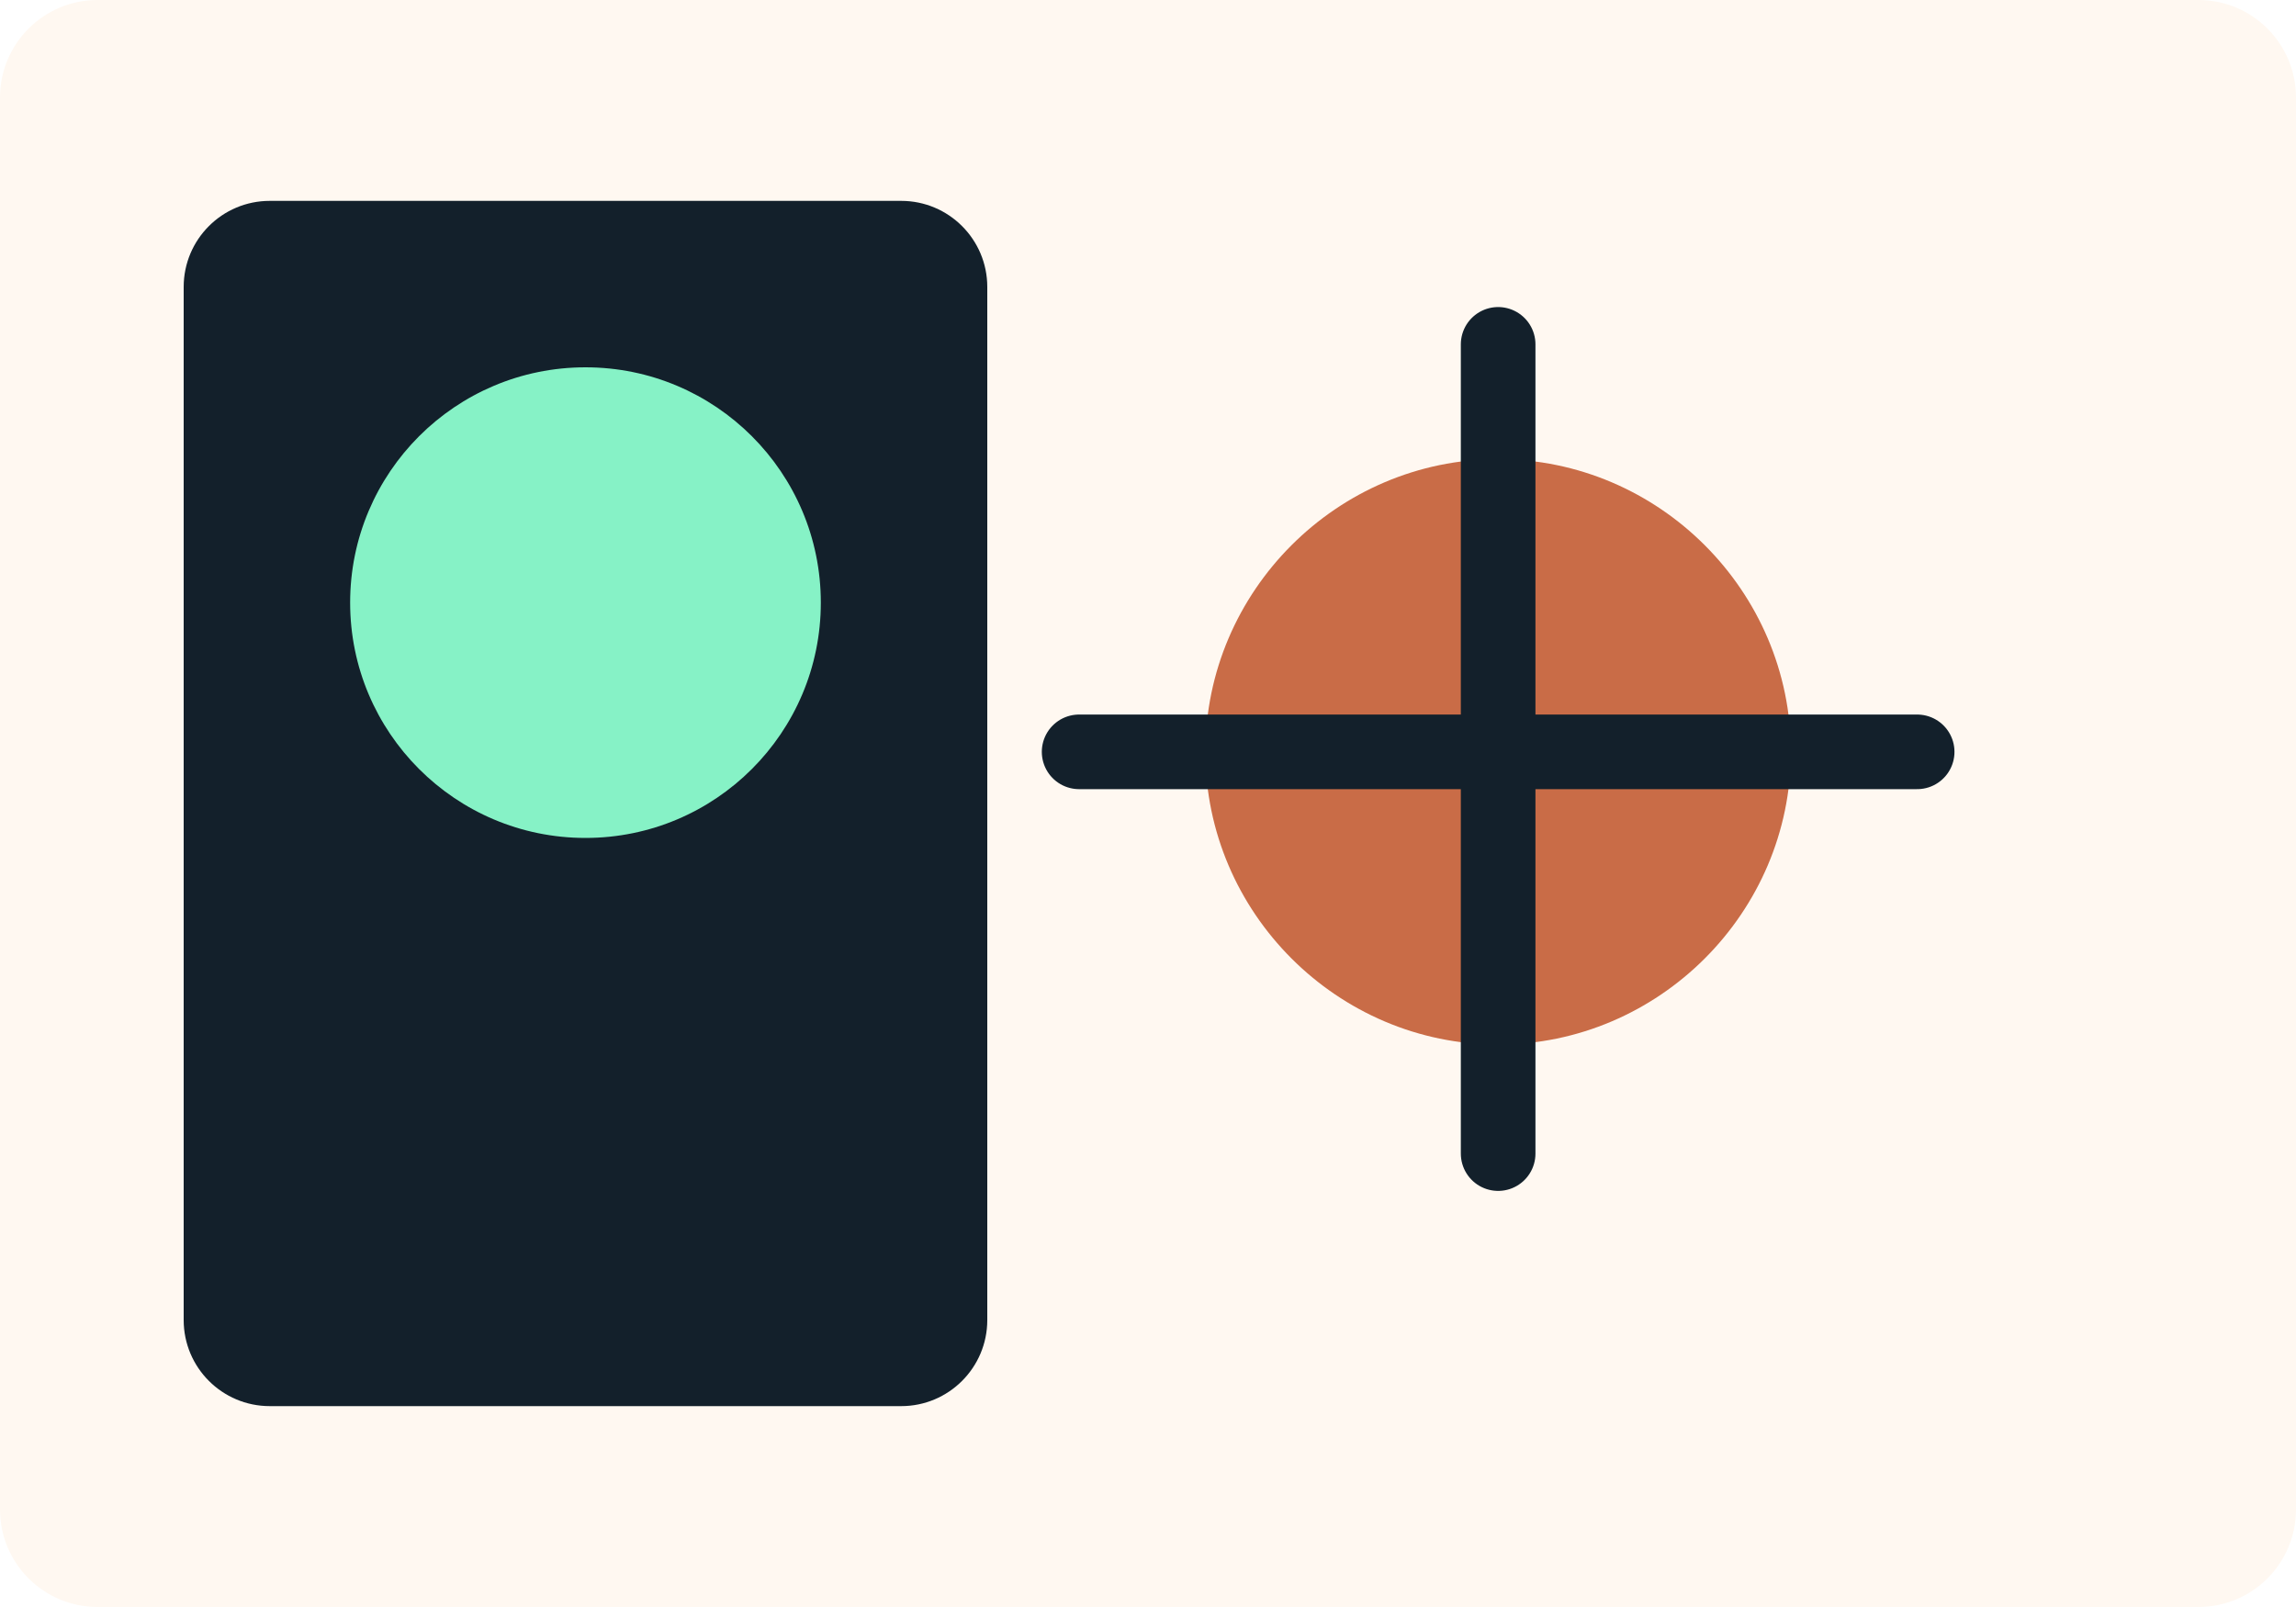
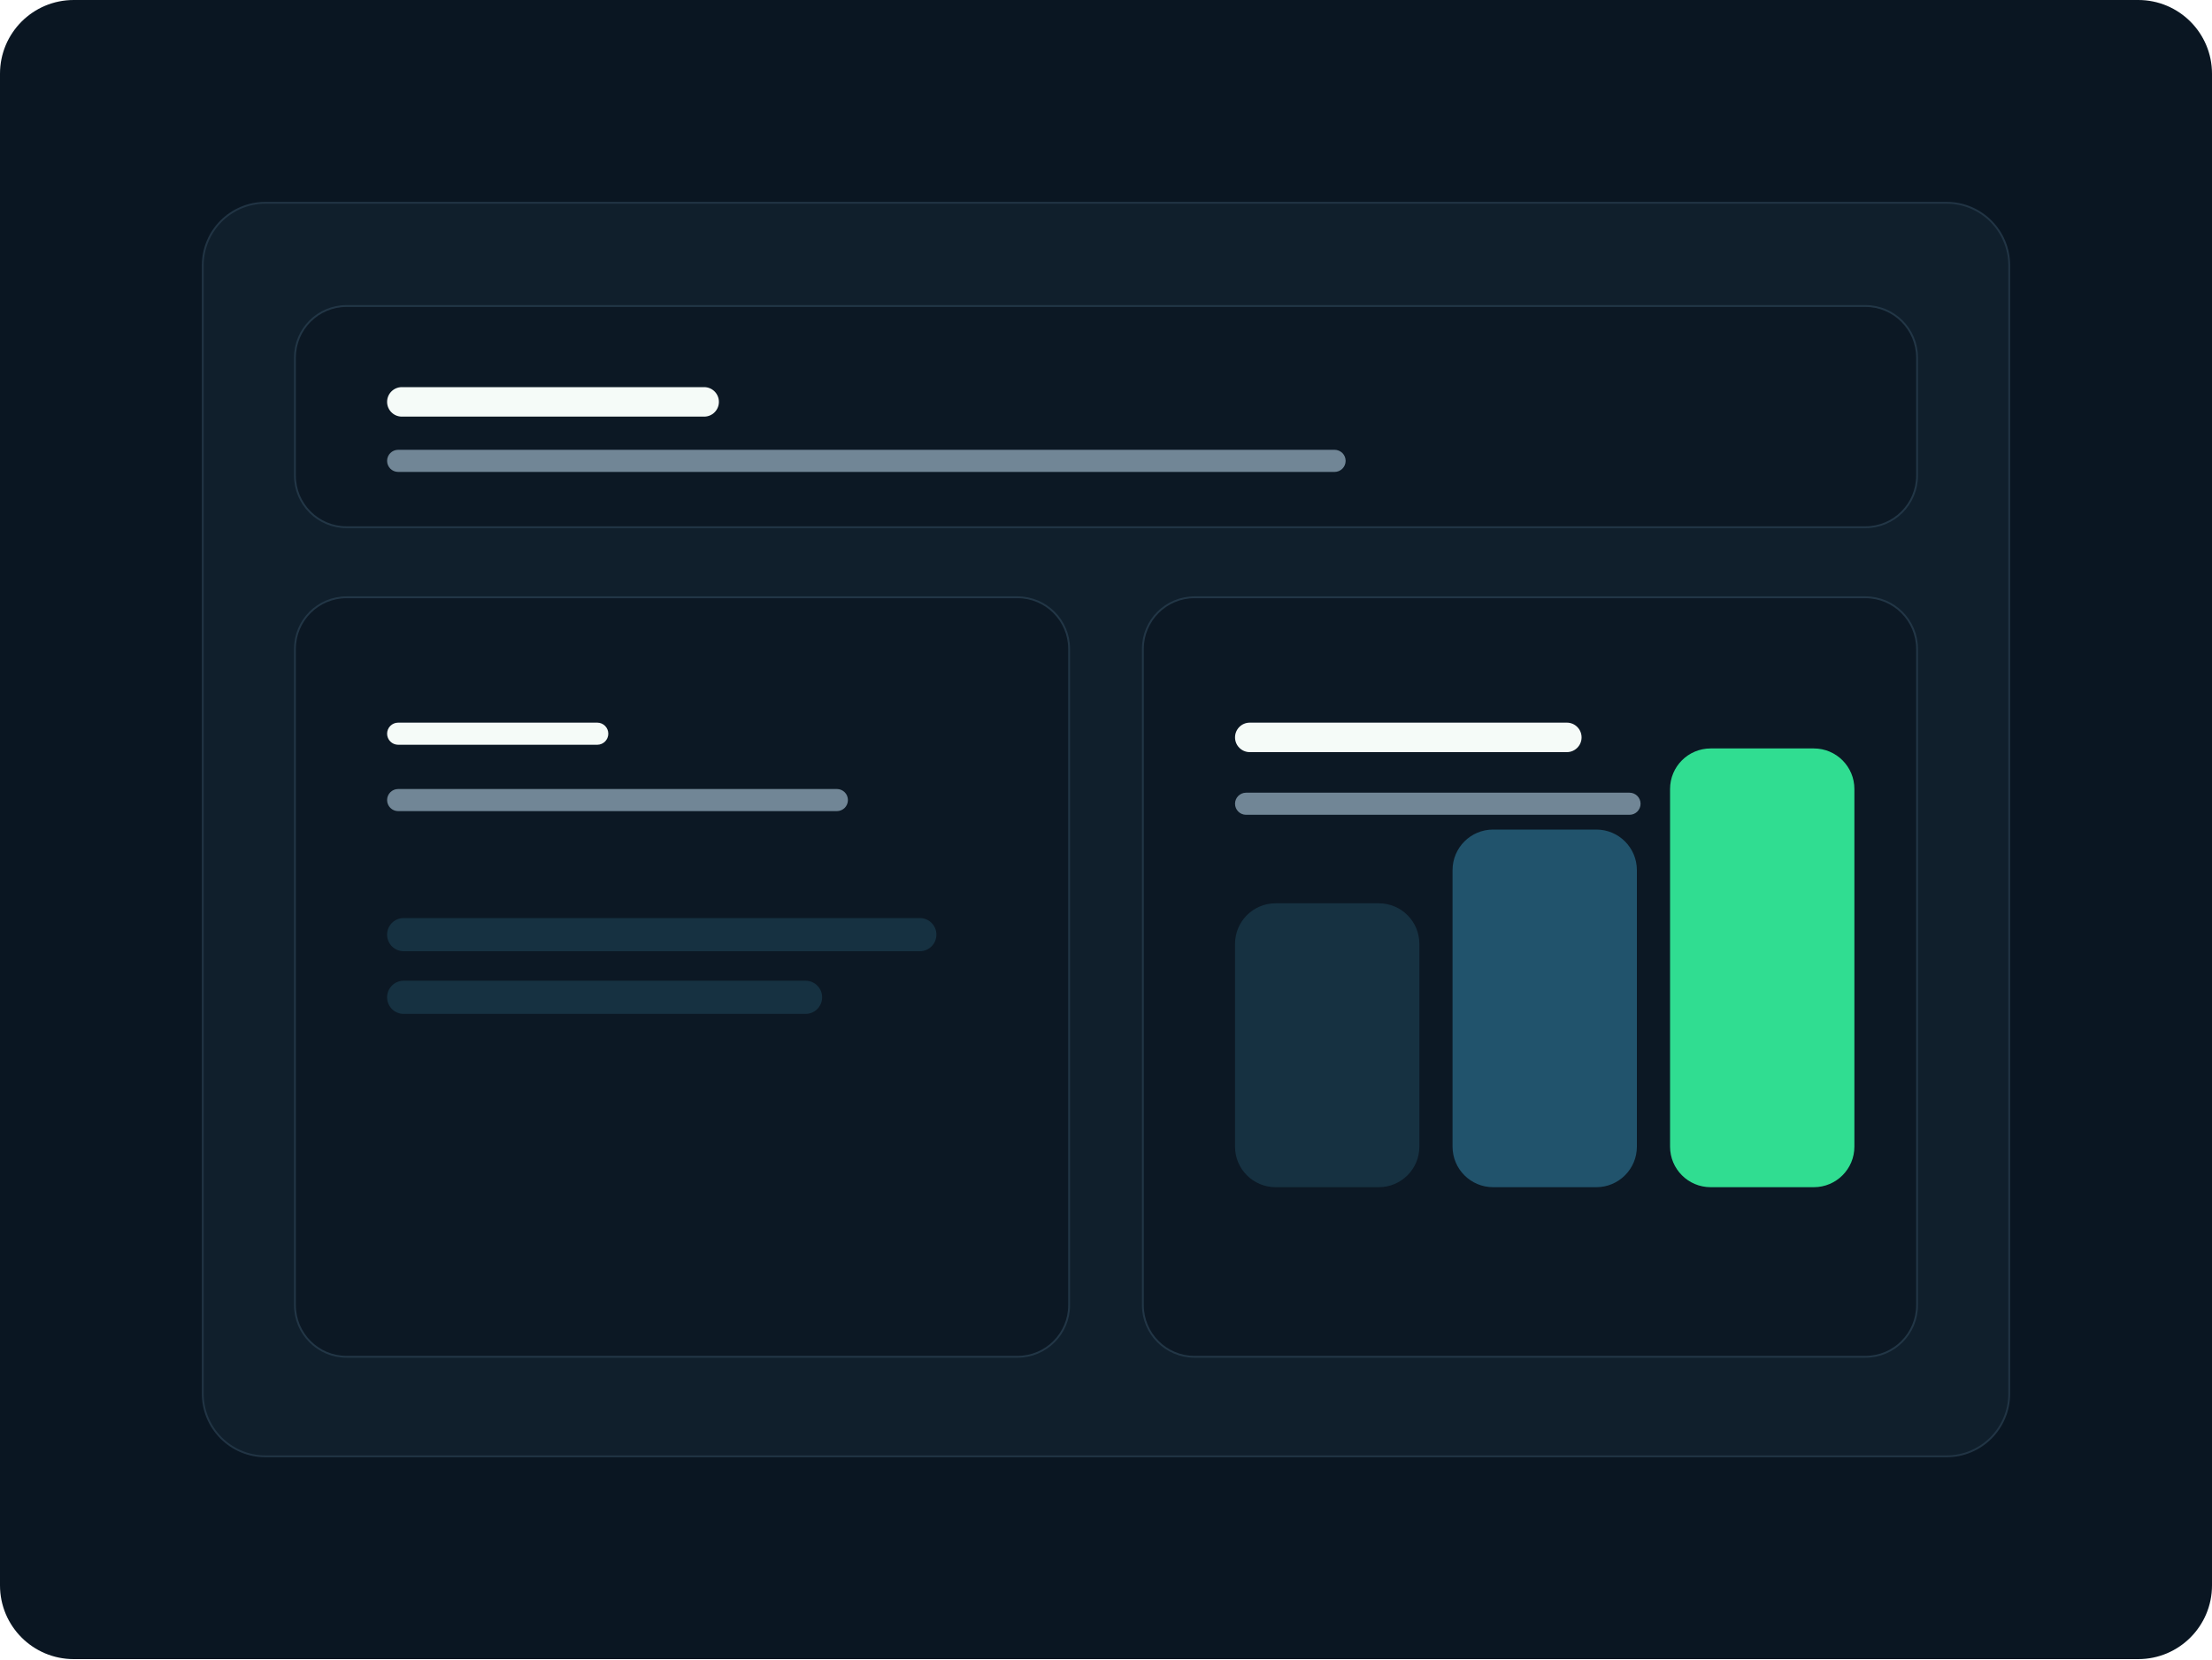
- <svg xmlns="http://www.w3.org/2000/svg" width="800" height="560" viewBox="0 0 800 560" fill="none">
-   <rect width="800" height="560" rx="34" fill="#FFF8F1" />
-   <rect x="64" y="70" width="280" height="420" rx="30" fill="#13202B" />
-   <circle cx="204" cy="210" r="82" fill="#86F2C6" />
-   <path d="M522 160C578 160 624 206 624 262C624 318 578 364 522 364C466 364 420 318 420 262C420 206 466 160 522 160Z" fill="#C96C47" />
-   <path d="M522 120V402" stroke="#13202B" stroke-width="26" stroke-linecap="round" />
-   <path d="M376 262H668" stroke="#13202B" stroke-width="26" stroke-linecap="round" />
+ <svg xmlns="http://www.w3.org/2000/svg" viewBox="0 0 1200 900">
+   <rect width="1200" height="900" rx="40" fill="#0A1622" />
+   <rect x="110" y="110" width="980" height="680" rx="34" fill="#101F2C" stroke="#213444" />
+   <rect x="160" y="166" width="880" height="120" rx="28" fill="#0C1824" stroke="#223646" />
+   <rect x="160" y="324" width="420" height="412" rx="28" fill="#0C1824" stroke="#223646" />
+   <rect x="620" y="324" width="420" height="412" rx="28" fill="#0C1824" stroke="#223646" />
+   <rect x="210" y="210" width="180" height="16" rx="8" fill="#F5FBF8" />
+   <rect x="210" y="244" width="520" height="12" rx="6" fill="#718696" />
+   <rect x="210" y="392" width="120" height="12" rx="6" fill="#F5FBF8" />
+   <rect x="210" y="428" width="250" height="12" rx="6" fill="#718696" />
+   <rect x="210" y="498" width="298" height="18" rx="9" fill="#163141" />
+   <rect x="210" y="532" width="236" height="18" rx="9" fill="#163141" />
+   <rect x="670" y="392" width="188" height="16" rx="8" fill="#F5FBF8" />
+   <rect x="670" y="430" width="220" height="12" rx="6" fill="#718696" />
+   <rect x="670" y="490" width="100" height="154" rx="22" fill="#163141" />
+   <rect x="788" y="450" width="100" height="194" rx="22" fill="#21536C" />
+   <rect x="906" y="406" width="100" height="238" rx="22" fill="#30DD91" />
</svg>
